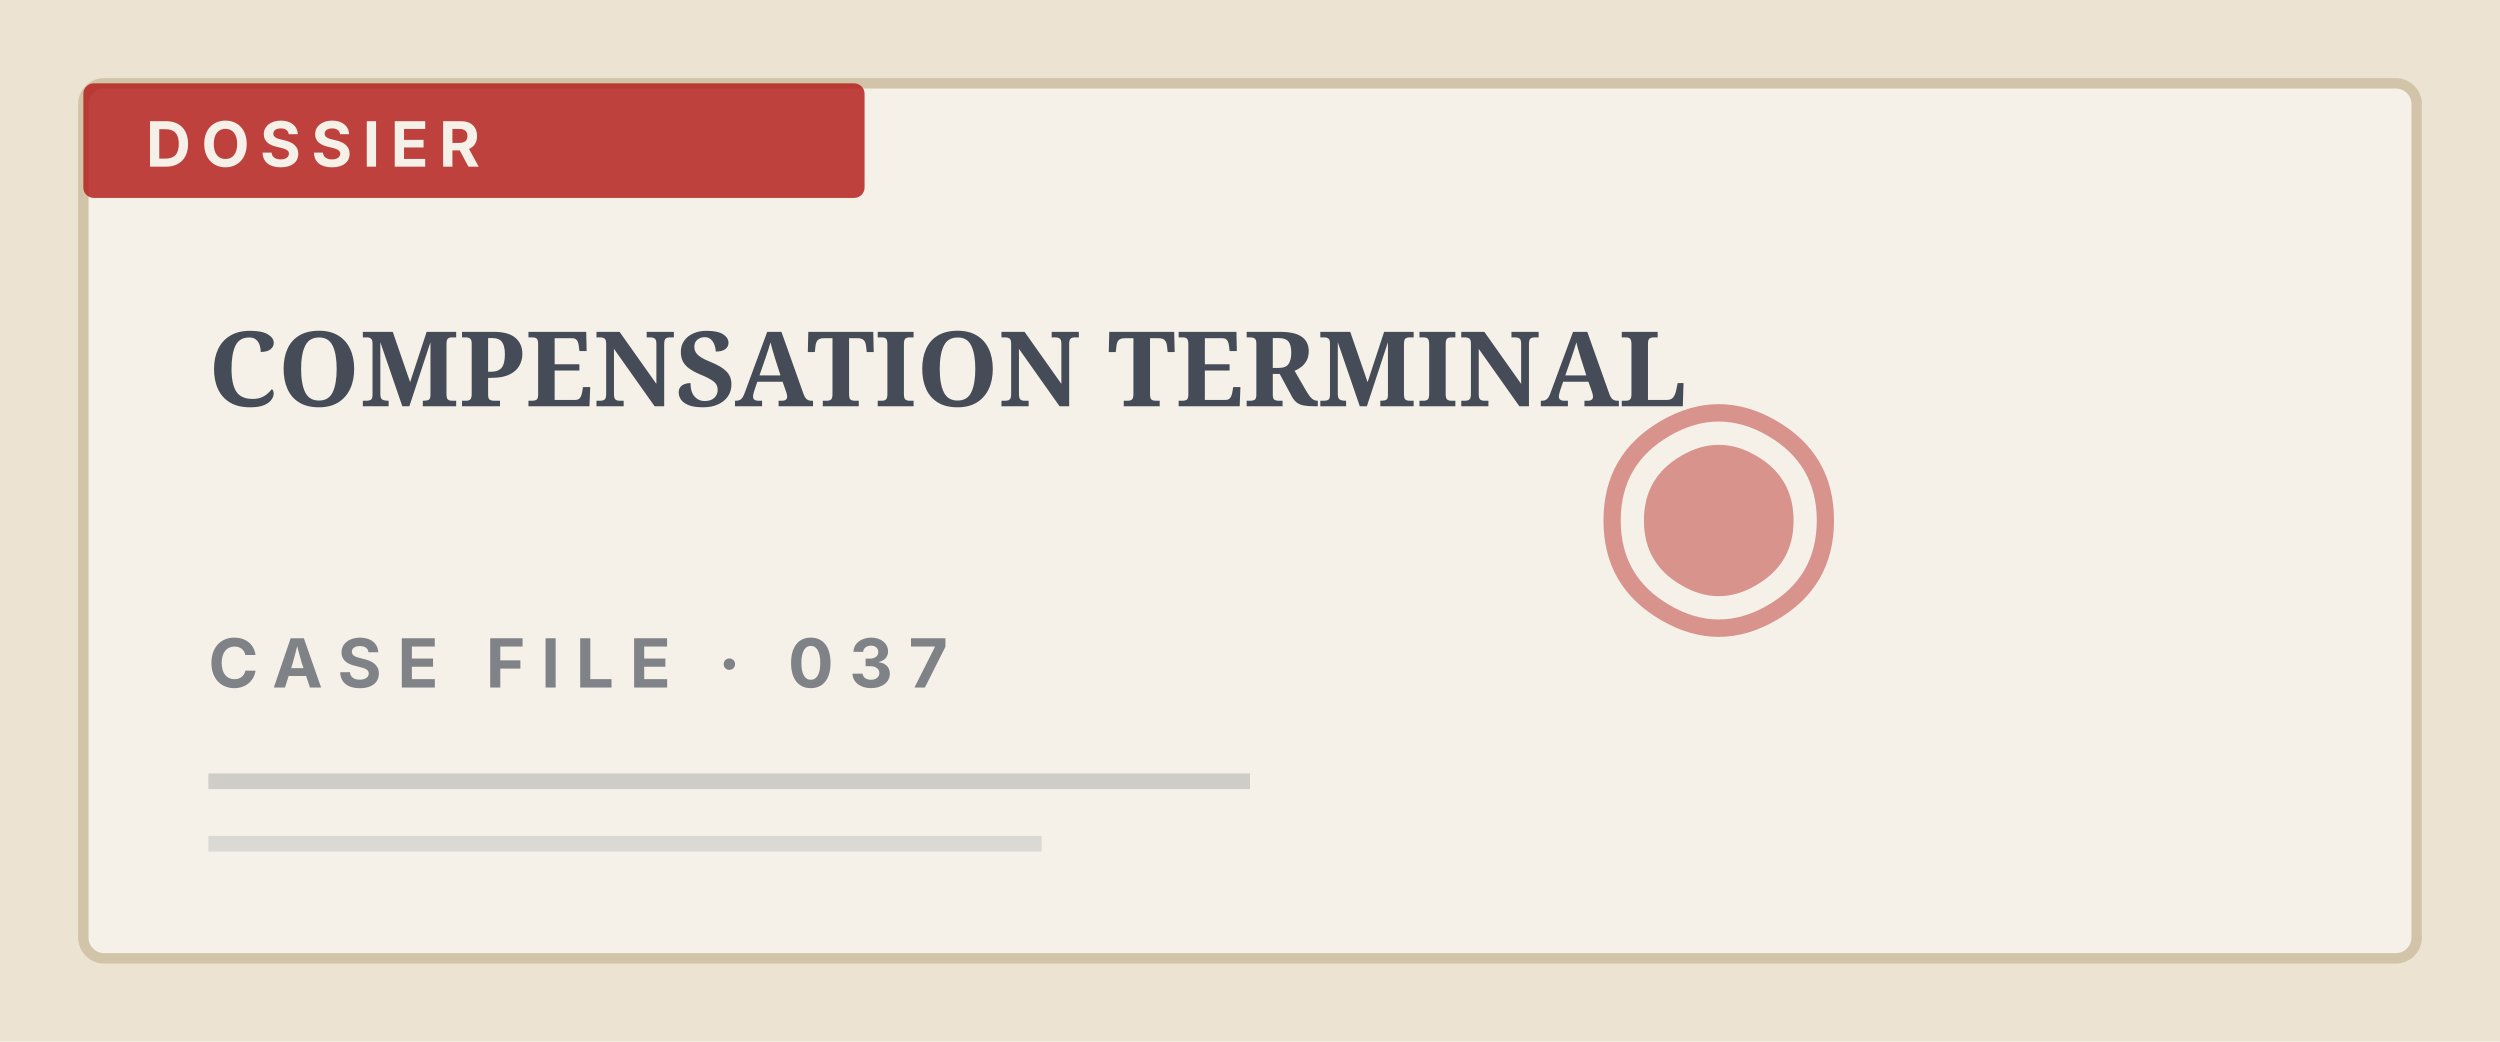
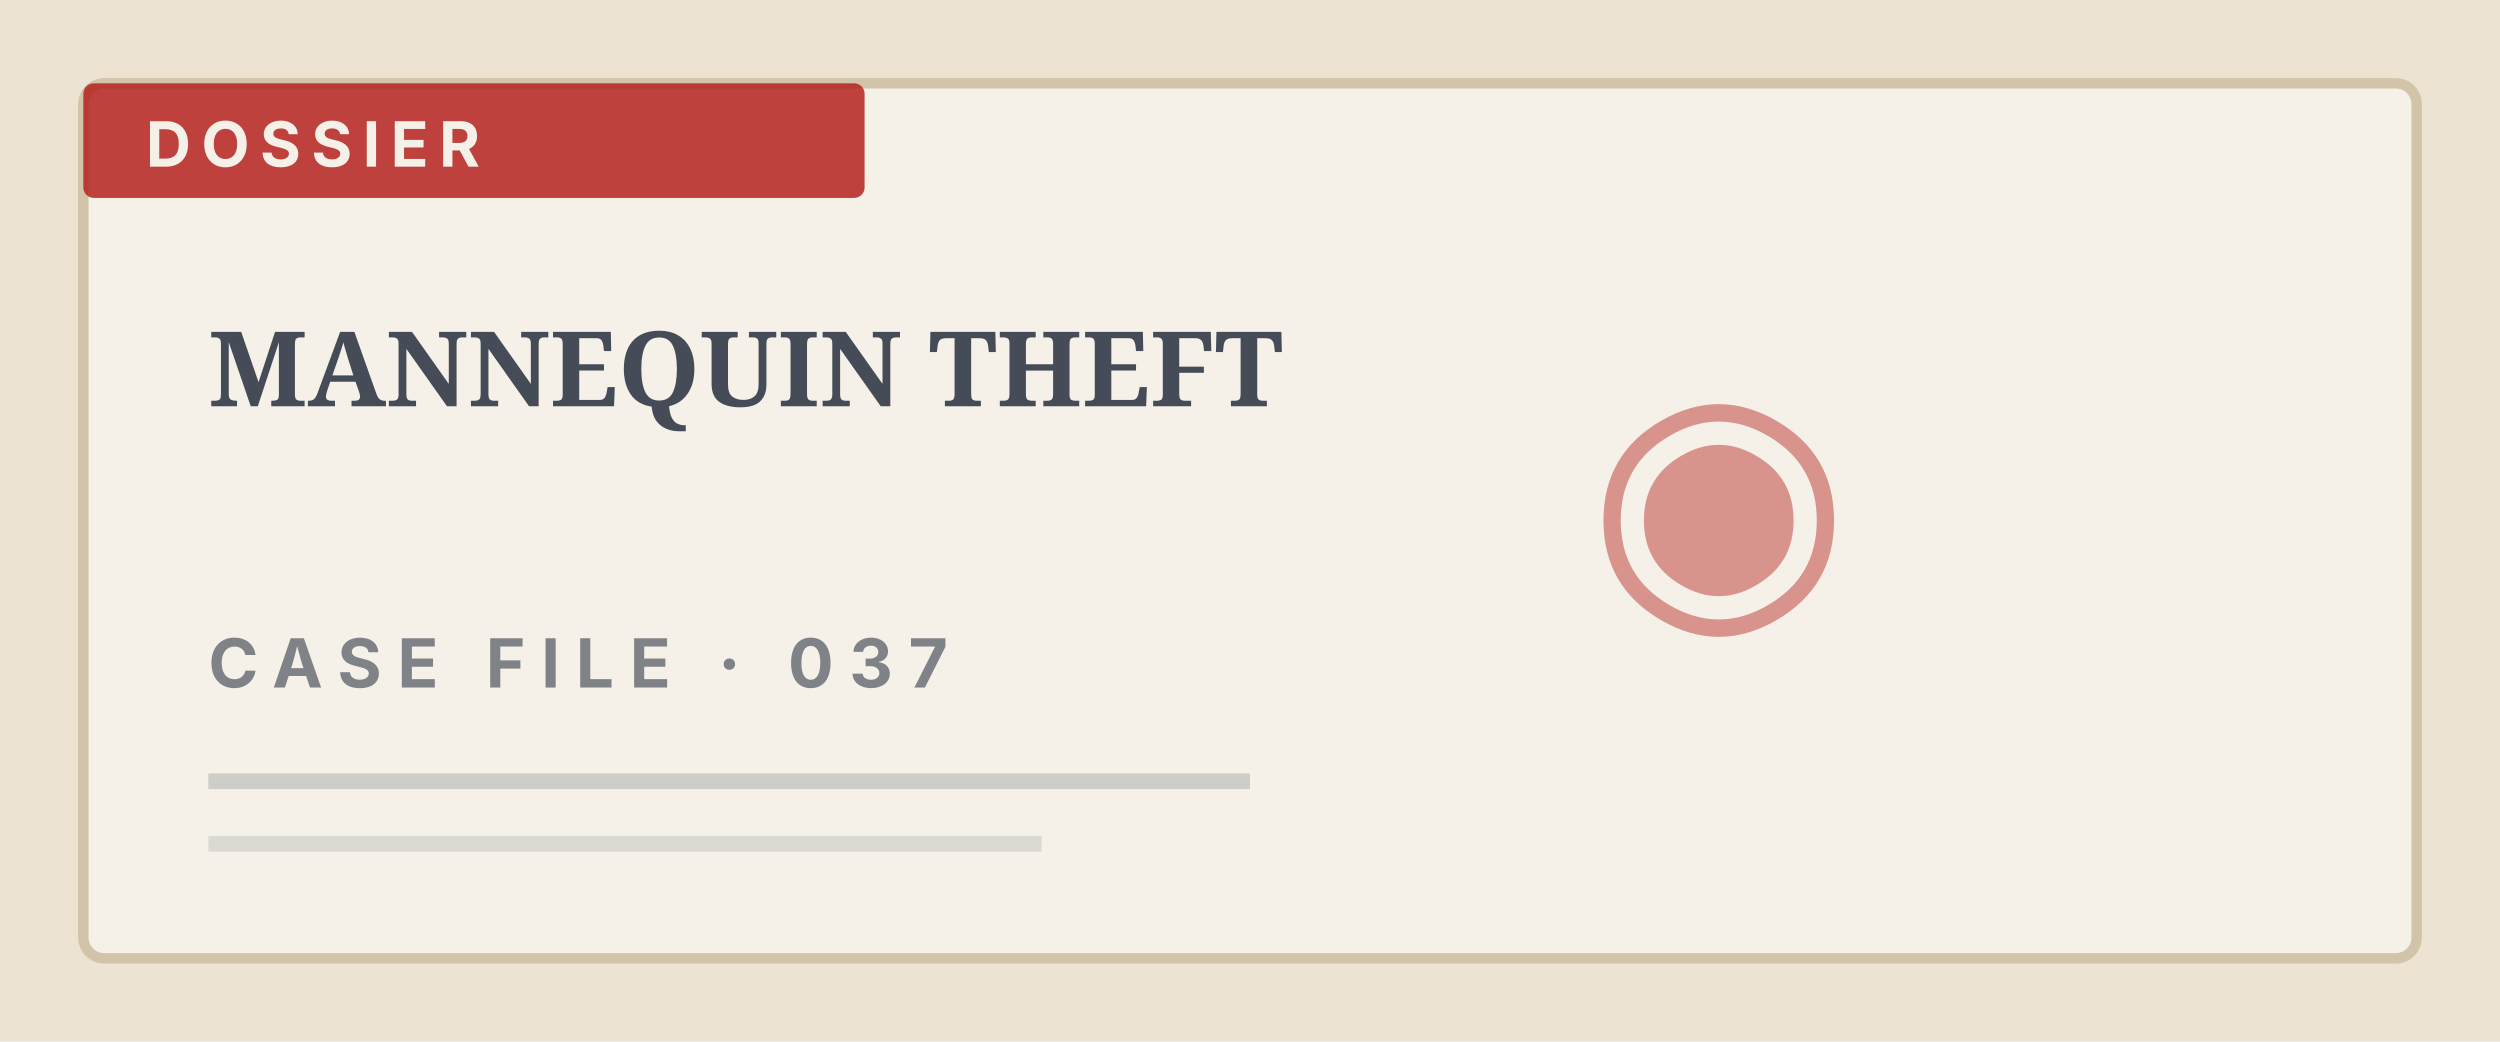
- <svg xmlns="http://www.w3.org/2000/svg" viewBox="0 0 480 200" width="480" height="200" role="img" aria-label="COMPENSATION TERMINAL case cover">
+ <svg xmlns="http://www.w3.org/2000/svg" viewBox="0 0 480 200" width="480" height="200" role="img" aria-label="MANNEQUIN THEFT case cover">
  <rect width="480" height="200" fill="#ECE3D2" />
  <rect x="16" y="16" width="448" height="168" rx="4" fill="#F5F1E8" stroke="#D2C4A8" stroke-width="2" />
  <rect x="16" y="16" width="150" height="22" rx="2" fill="#B4231F" fill-opacity=".85" />
  <text x="28" y="32" font-family="Inter, sans-serif" font-size="12" letter-spacing="2" fill="#F5F1E8" font-weight="700">DOSSIER</text>
  <text x="330" y="115" text-anchor="middle" font-family="serif" font-size="58" fill="#B4231F" fill-opacity=".45">◉</text>
  <line x1="40" y1="150" x2="240" y2="150" stroke="#1F2937" stroke-opacity=".18" stroke-width="3" />
  <line x1="40" y1="162" x2="200" y2="162" stroke="#1F2937" stroke-opacity=".12" stroke-width="3" />
-   <text x="40" y="78" font-family="'IBM Plex Serif', serif" font-size="20" fill="#1F2937" fill-opacity=".82" font-weight="700">COMPENSATION TERMINAL</text>
+   <text x="40" y="78" font-family="'IBM Plex Serif', serif" font-size="20" fill="#1F2937" fill-opacity=".82" font-weight="700">MANNEQUIN THEFT</text>
  <text x="40" y="132" font-family="Inter, sans-serif" font-size="13" letter-spacing="3" fill="#1F2937" fill-opacity=".55" font-weight="700">CASE FILE · 037</text>
</svg>
